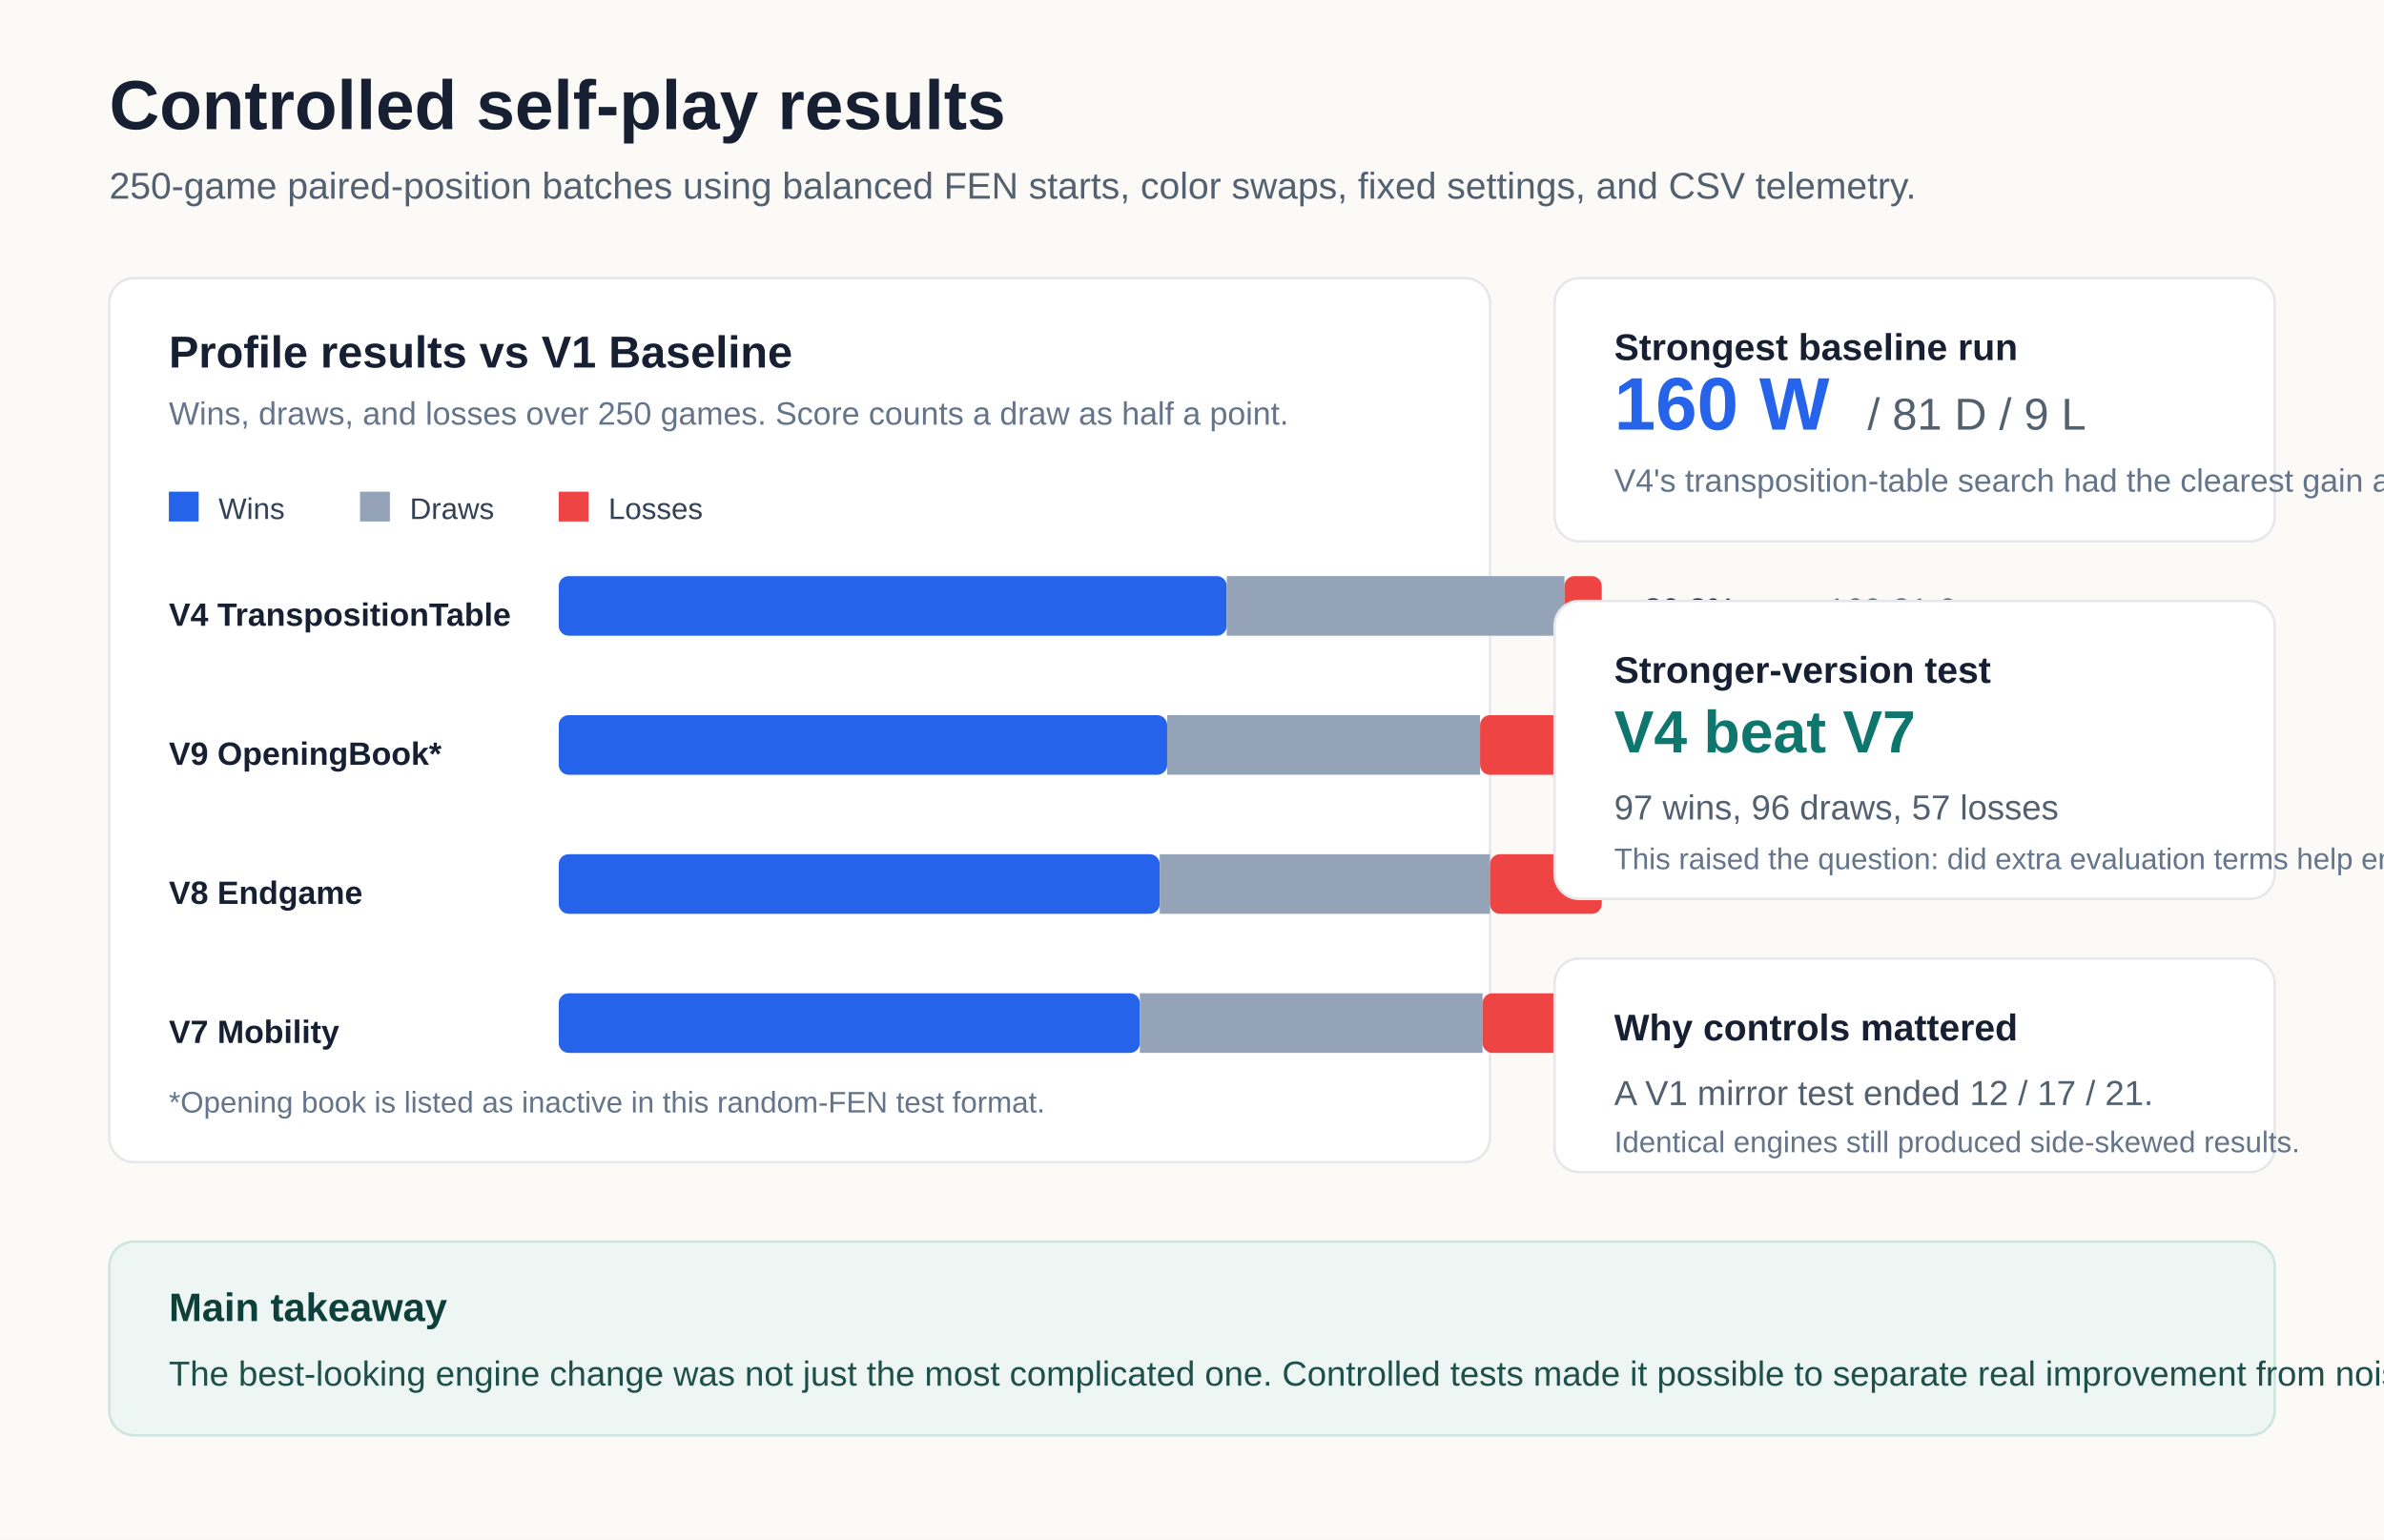
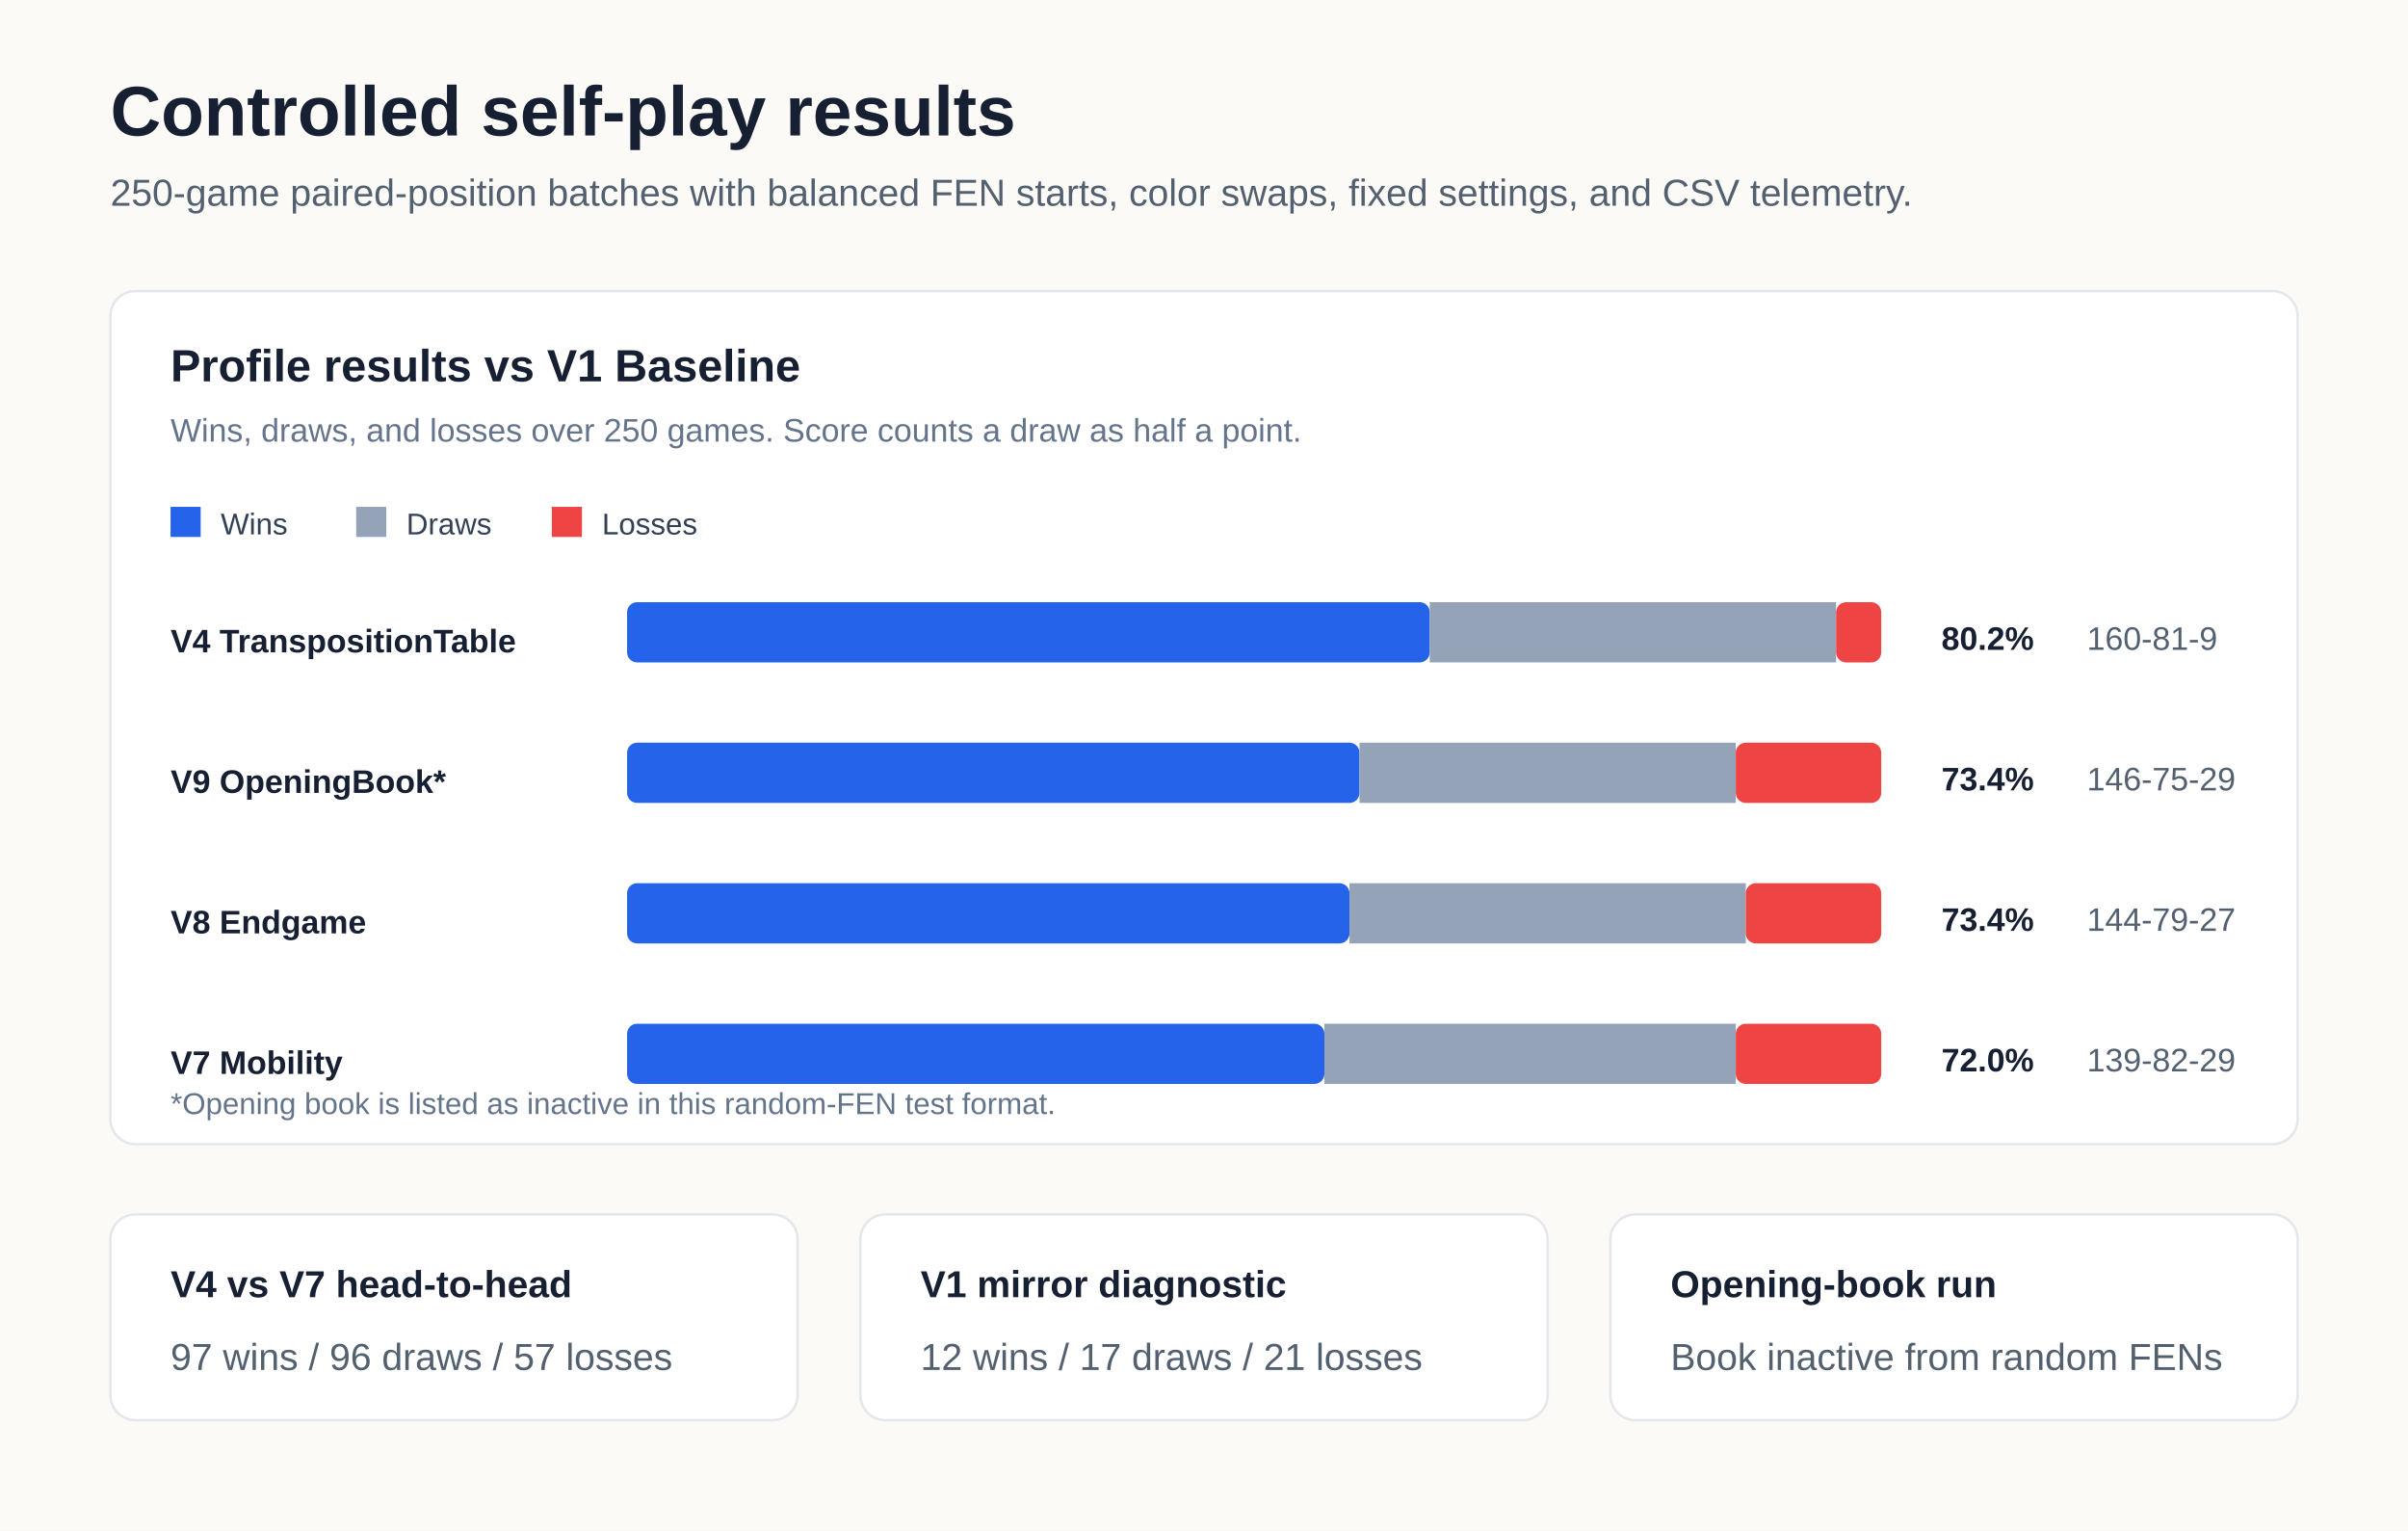
- <svg xmlns="http://www.w3.org/2000/svg" width="960" height="620" viewBox="0 0 960 620" role="img" aria-labelledby="title desc">
-   <rect width="960" height="620" fill="#fbfaf7" />
-   <text x="44" y="52" font-family="Arial, sans-serif" font-size="28" font-weight="700" fill="#172033">Controlled self-play results</text>
-   <text x="44" y="80" font-family="Arial, sans-serif" font-size="15" fill="#526070">250-game paired-position batches using balanced FEN starts, color swaps, fixed settings, and CSV telemetry.</text>
-   <rect x="44" y="112" width="556" height="356" rx="10" fill="#ffffff" stroke="#e5e7eb" />
-   <text x="68" y="148" font-family="Arial, sans-serif" font-size="18" font-weight="700" fill="#172033">Profile results vs V1 Baseline</text>
-   <text x="68" y="171" font-family="Arial, sans-serif" font-size="13" fill="#64748b">Wins, draws, and losses over 250 games. Score counts a draw as half a point.</text>
-   <rect x="68" y="198" width="12" height="12" fill="#2563eb" />
-   <text x="88" y="209" font-family="Arial, sans-serif" font-size="12" fill="#334155">Wins</text>
-   <rect x="145" y="198" width="12" height="12" fill="#94a3b8" />
-   <text x="165" y="209" font-family="Arial, sans-serif" font-size="12" fill="#334155">Draws</text>
-   <rect x="225" y="198" width="12" height="12" fill="#ef4444" />
-   <text x="245" y="209" font-family="Arial, sans-serif" font-size="12" fill="#334155">Losses</text>
+ <svg xmlns="http://www.w3.org/2000/svg" width="960" height="610" viewBox="0 0 960 610" role="img" aria-labelledby="title desc">
+   <rect width="960" height="610" fill="#fbfaf7" />
+   <text x="44" y="54" font-family="Arial, sans-serif" font-size="28" font-weight="700" fill="#172033">Controlled self-play results</text>
+   <text x="44" y="82" font-family="Arial, sans-serif" font-size="15" fill="#526070">250-game paired-position batches with balanced FEN starts, color swaps, fixed settings, and CSV telemetry.</text>
+   <rect x="44" y="116" width="872" height="340" rx="10" fill="#ffffff" stroke="#e5e7eb" />
+   <text x="68" y="152" font-family="Arial, sans-serif" font-size="18" font-weight="700" fill="#172033">Profile results vs V1 Baseline</text>
+   <text x="68" y="176" font-family="Arial, sans-serif" font-size="13" fill="#64748b">Wins, draws, and losses over 250 games. Score counts a draw as half a point.</text>
+   <rect x="68" y="202" width="12" height="12" fill="#2563eb" />
+   <text x="88" y="213" font-family="Arial, sans-serif" font-size="12" fill="#334155">Wins</text>
+   <rect x="142" y="202" width="12" height="12" fill="#94a3b8" />
+   <text x="162" y="213" font-family="Arial, sans-serif" font-size="12" fill="#334155">Draws</text>
+   <rect x="220" y="202" width="12" height="12" fill="#ef4444" />
+   <text x="240" y="213" font-family="Arial, sans-serif" font-size="12" fill="#334155">Losses</text>
  <g font-family="Arial, sans-serif" font-size="13" fill="#172033">
-     <text x="68" y="252" font-weight="700">V4 TranspositionTable</text>
-     <rect x="225" y="232" width="269" height="24" rx="4" fill="#2563eb" />
-     <rect x="494" y="232" width="136" height="24" fill="#94a3b8" />
-     <rect x="630" y="232" width="15" height="24" rx="4" fill="#ef4444" />
-     <text x="662" y="250" font-weight="700">80.2%</text>
-     <text x="736" y="250" fill="#526070">160-81-9</text>
-     <text x="68" y="308" font-weight="700">V9 OpeningBook*</text>
-     <rect x="225" y="288" width="245" height="24" rx="4" fill="#2563eb" />
-     <rect x="470" y="288" width="126" height="24" fill="#94a3b8" />
-     <rect x="596" y="288" width="49" height="24" rx="4" fill="#ef4444" />
-     <text x="662" y="306" font-weight="700">73.4%</text>
-     <text x="736" y="306" fill="#526070">146-75-29</text>
-     <text x="68" y="364" font-weight="700">V8 Endgame</text>
-     <rect x="225" y="344" width="242" height="24" rx="4" fill="#2563eb" />
-     <rect x="467" y="344" width="133" height="24" fill="#94a3b8" />
-     <rect x="600" y="344" width="45" height="24" rx="4" fill="#ef4444" />
-     <text x="662" y="362" font-weight="700">73.4%</text>
-     <text x="736" y="362" fill="#526070">144-79-27</text>
-     <text x="68" y="420" font-weight="700">V7 Mobility</text>
-     <rect x="225" y="400" width="234" height="24" rx="4" fill="#2563eb" />
-     <rect x="459" y="400" width="138" height="24" fill="#94a3b8" />
-     <rect x="597" y="400" width="49" height="24" rx="4" fill="#ef4444" />
-     <text x="662" y="418" font-weight="700">72.0%</text>
-     <text x="736" y="418" fill="#526070">139-82-29</text>
+     <text x="68" y="260" font-weight="700">V4 TranspositionTable</text>
+     <rect x="250" y="240" width="320" height="24" rx="4" fill="#2563eb" />
+     <rect x="570" y="240" width="162" height="24" fill="#94a3b8" />
+     <rect x="732" y="240" width="18" height="24" rx="4" fill="#ef4444" />
+     <text x="774" y="259" font-weight="700">80.2%</text>
+     <text x="832" y="259" fill="#526070">160-81-9</text>
+     <text x="68" y="316" font-weight="700">V9 OpeningBook*</text>
+     <rect x="250" y="296" width="292" height="24" rx="4" fill="#2563eb" />
+     <rect x="542" y="296" width="150" height="24" fill="#94a3b8" />
+     <rect x="692" y="296" width="58" height="24" rx="4" fill="#ef4444" />
+     <text x="774" y="315" font-weight="700">73.4%</text>
+     <text x="832" y="315" fill="#526070">146-75-29</text>
+     <text x="68" y="372" font-weight="700">V8 Endgame</text>
+     <rect x="250" y="352" width="288" height="24" rx="4" fill="#2563eb" />
+     <rect x="538" y="352" width="158" height="24" fill="#94a3b8" />
+     <rect x="696" y="352" width="54" height="24" rx="4" fill="#ef4444" />
+     <text x="774" y="371" font-weight="700">73.4%</text>
+     <text x="832" y="371" fill="#526070">144-79-27</text>
+     <text x="68" y="428" font-weight="700">V7 Mobility</text>
+     <rect x="250" y="408" width="278" height="24" rx="4" fill="#2563eb" />
+     <rect x="528" y="408" width="164" height="24" fill="#94a3b8" />
+     <rect x="692" y="408" width="58" height="24" rx="4" fill="#ef4444" />
+     <text x="774" y="427" font-weight="700">72.0%</text>
+     <text x="832" y="427" fill="#526070">139-82-29</text>
  </g>
-   <text x="68" y="448" font-family="Arial, sans-serif" font-size="12" fill="#64748b">*Opening book is listed as inactive in this random-FEN test format.</text>
-   <rect x="626" y="112" width="290" height="106" rx="10" fill="#ffffff" stroke="#e5e7eb" />
-   <text x="650" y="145" font-family="Arial, sans-serif" font-size="15" font-weight="700" fill="#172033">Strongest baseline run</text>
-   <text x="650" y="173" font-family="Arial, sans-serif" font-size="30" font-weight="700" fill="#2563eb">160 W</text>
-   <text x="752" y="173" font-family="Arial, sans-serif" font-size="18" fill="#526070">/ 81 D / 9 L</text>
-   <text x="650" y="198" font-family="Arial, sans-serif" font-size="13" fill="#64748b">V4's transposition-table search had the clearest gain against V1.</text>
-   <rect x="626" y="242" width="290" height="120" rx="10" fill="#ffffff" stroke="#e5e7eb" />
-   <text x="650" y="275" font-family="Arial, sans-serif" font-size="15" font-weight="700" fill="#172033">Stronger-version test</text>
-   <text x="650" y="303" font-family="Arial, sans-serif" font-size="24" font-weight="700" fill="#0f766e">V4 beat V7</text>
-   <text x="650" y="330" font-family="Arial, sans-serif" font-size="14" fill="#526070">97 wins, 96 draws, 57 losses</text>
-   <text x="650" y="350" font-family="Arial, sans-serif" font-size="12" fill="#64748b">This raised the question: did extra evaluation terms help enough?</text>
-   <rect x="626" y="386" width="290" height="86" rx="10" fill="#ffffff" stroke="#e5e7eb" />
-   <text x="650" y="419" font-family="Arial, sans-serif" font-size="15" font-weight="700" fill="#172033">Why controls mattered</text>
-   <text x="650" y="445" font-family="Arial, sans-serif" font-size="14" fill="#526070">A V1 mirror test ended 12 / 17 / 21.</text>
-   <text x="650" y="464" font-family="Arial, sans-serif" font-size="12" fill="#64748b">Identical engines still produced side-skewed results.</text>
-   <rect x="44" y="500" width="872" height="78" rx="10" fill="#eef6f4" stroke="#cde5df" />
-   <text x="68" y="532" font-family="Arial, sans-serif" font-size="16" font-weight="700" fill="#0f3f3a">Main takeaway</text>
-   <text x="68" y="558" font-family="Arial, sans-serif" font-size="14" fill="#1f4f4a">The best-looking engine change was not just the most complicated one. Controlled tests made it possible to separate real improvement from noise.</text>
+   <text x="68" y="444" font-family="Arial, sans-serif" font-size="12" fill="#64748b">*Opening book is listed as inactive in this random-FEN test format.</text>
+   <rect x="44" y="484" width="274" height="82" rx="10" fill="#ffffff" stroke="#e5e7eb" />
+   <text x="68" y="517" font-family="Arial, sans-serif" font-size="15" font-weight="700" fill="#172033">V4 vs V7 head-to-head</text>
+   <text x="68" y="546" font-family="Arial, sans-serif" font-size="15" fill="#526070">97 wins / 96 draws / 57 losses</text>
+   <rect x="343" y="484" width="274" height="82" rx="10" fill="#ffffff" stroke="#e5e7eb" />
+   <text x="367" y="517" font-family="Arial, sans-serif" font-size="15" font-weight="700" fill="#172033">V1 mirror diagnostic</text>
+   <text x="367" y="546" font-family="Arial, sans-serif" font-size="15" fill="#526070">12 wins / 17 draws / 21 losses</text>
+   <rect x="642" y="484" width="274" height="82" rx="10" fill="#ffffff" stroke="#e5e7eb" />
+   <text x="666" y="517" font-family="Arial, sans-serif" font-size="15" font-weight="700" fill="#172033">Opening-book run</text>
+   <text x="666" y="546" font-family="Arial, sans-serif" font-size="15" fill="#526070">Book inactive from random FENs</text>
</svg>
